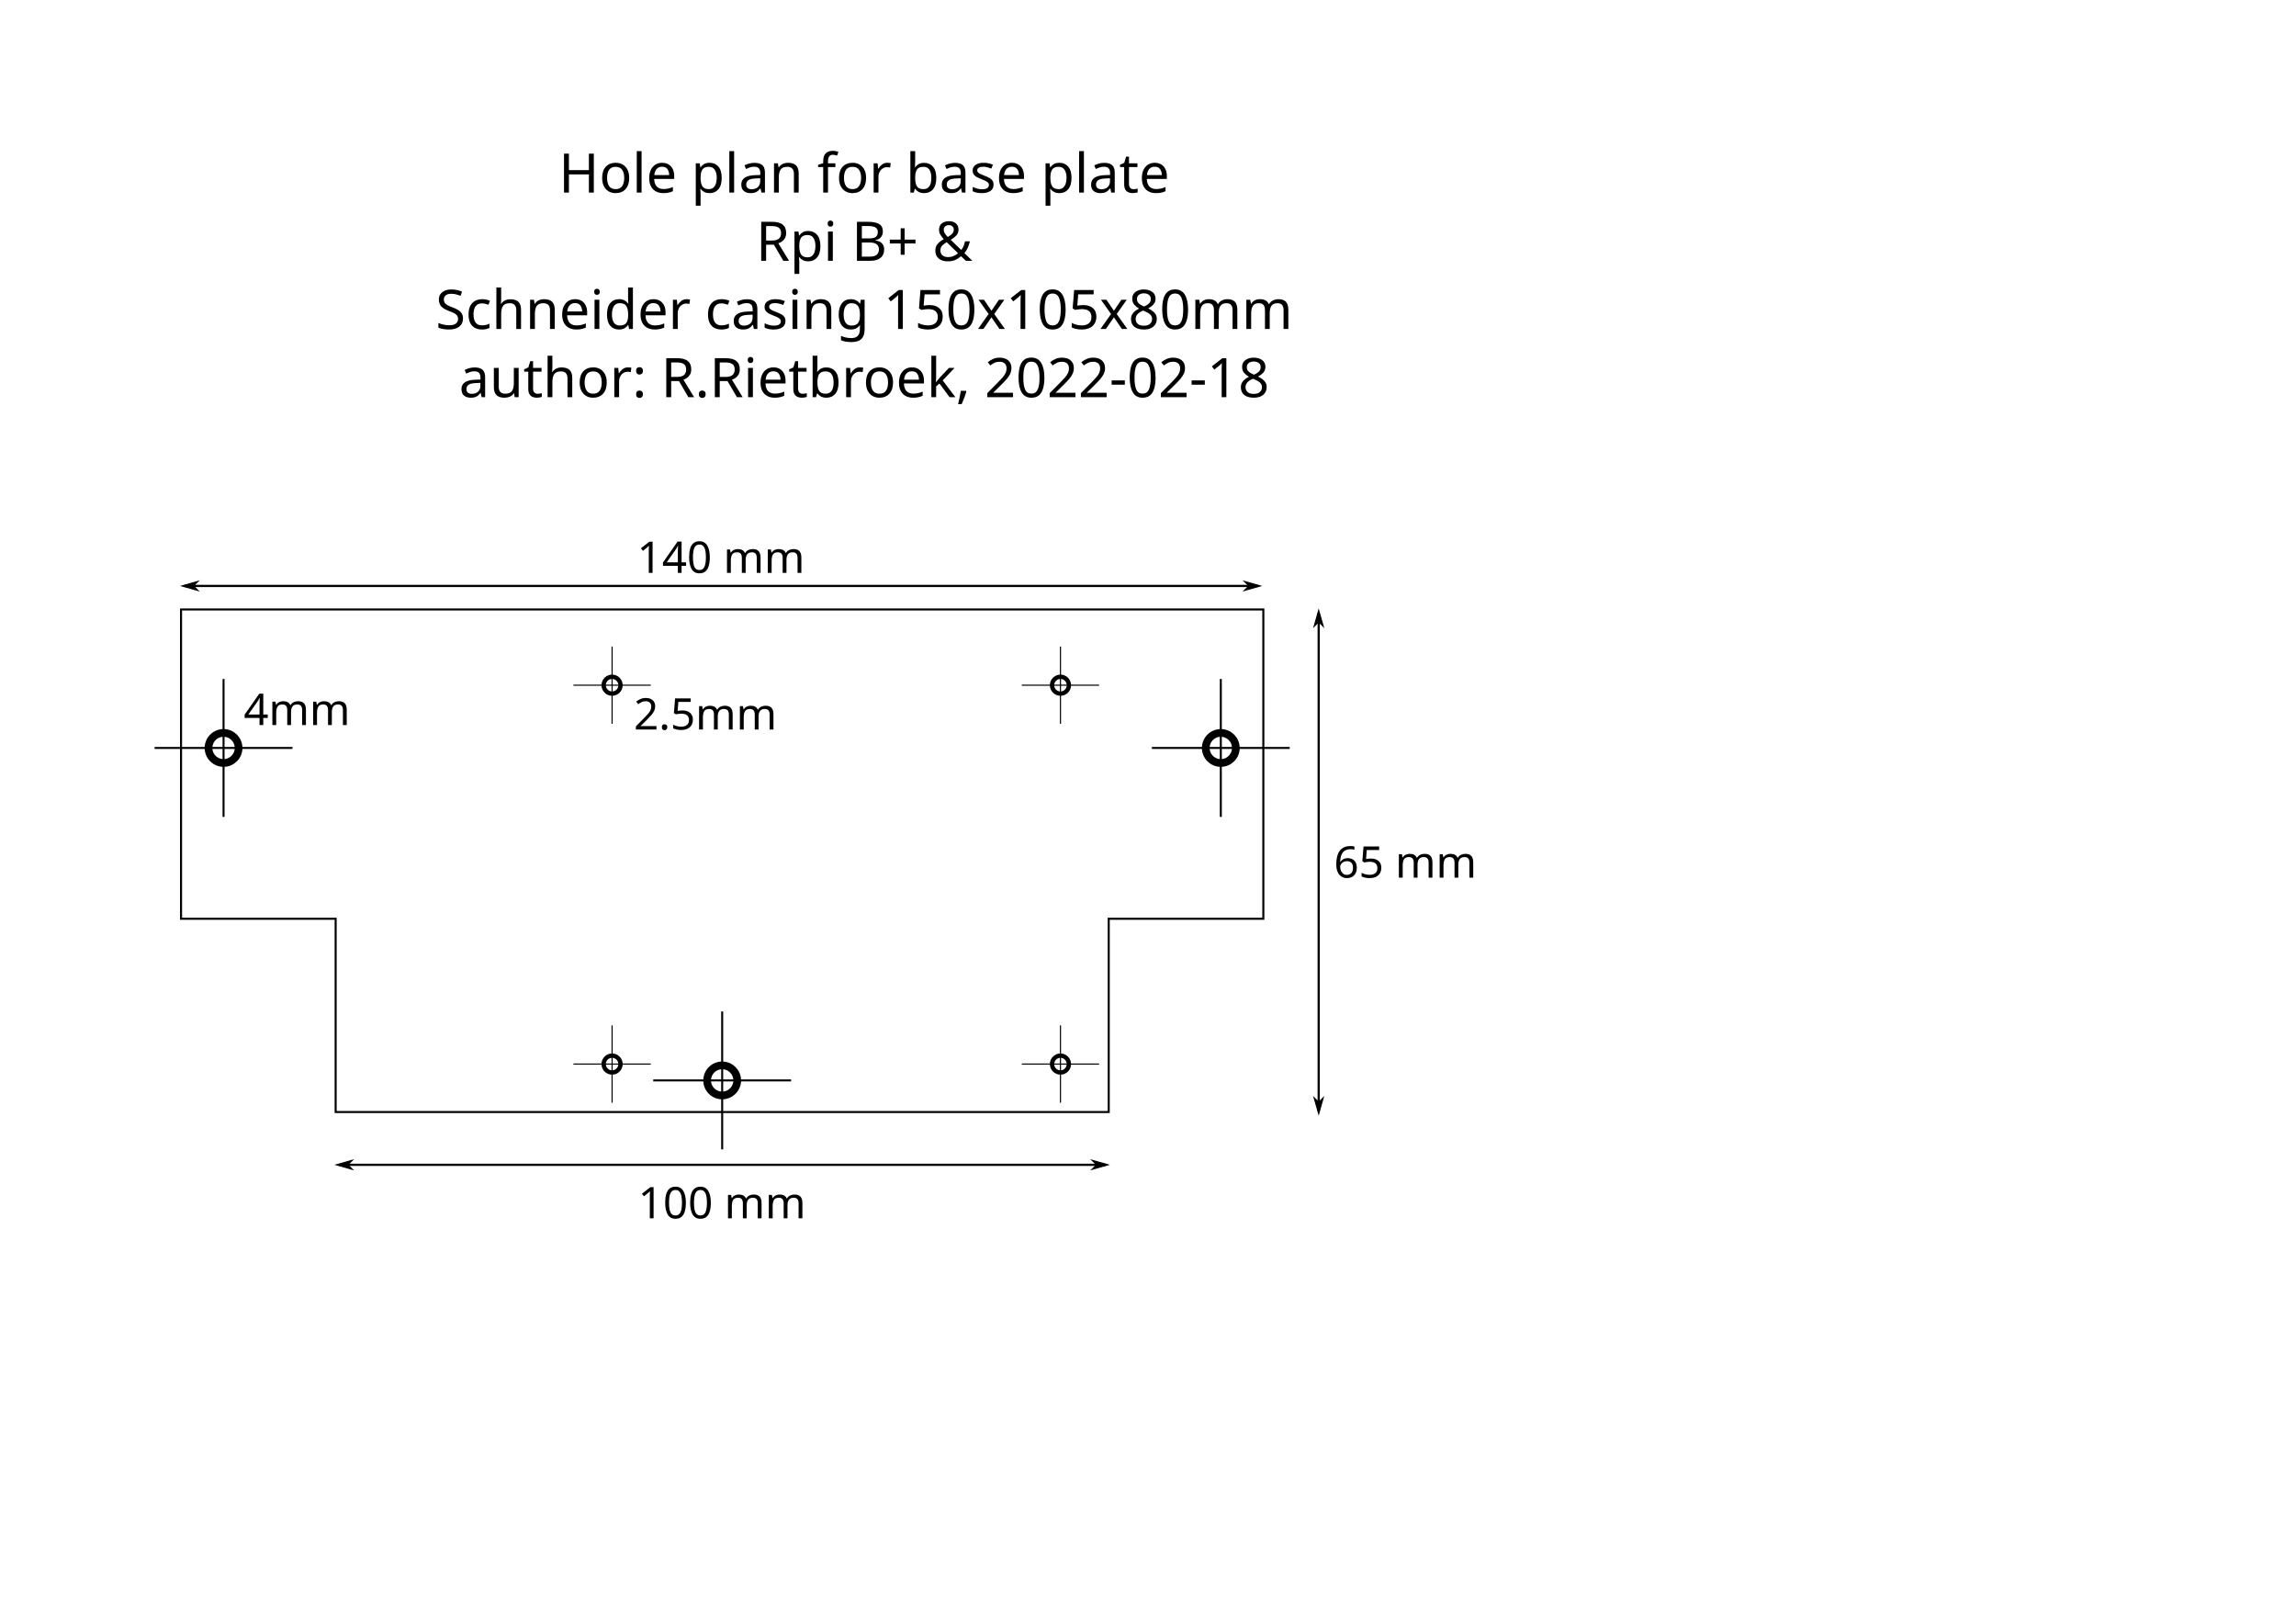
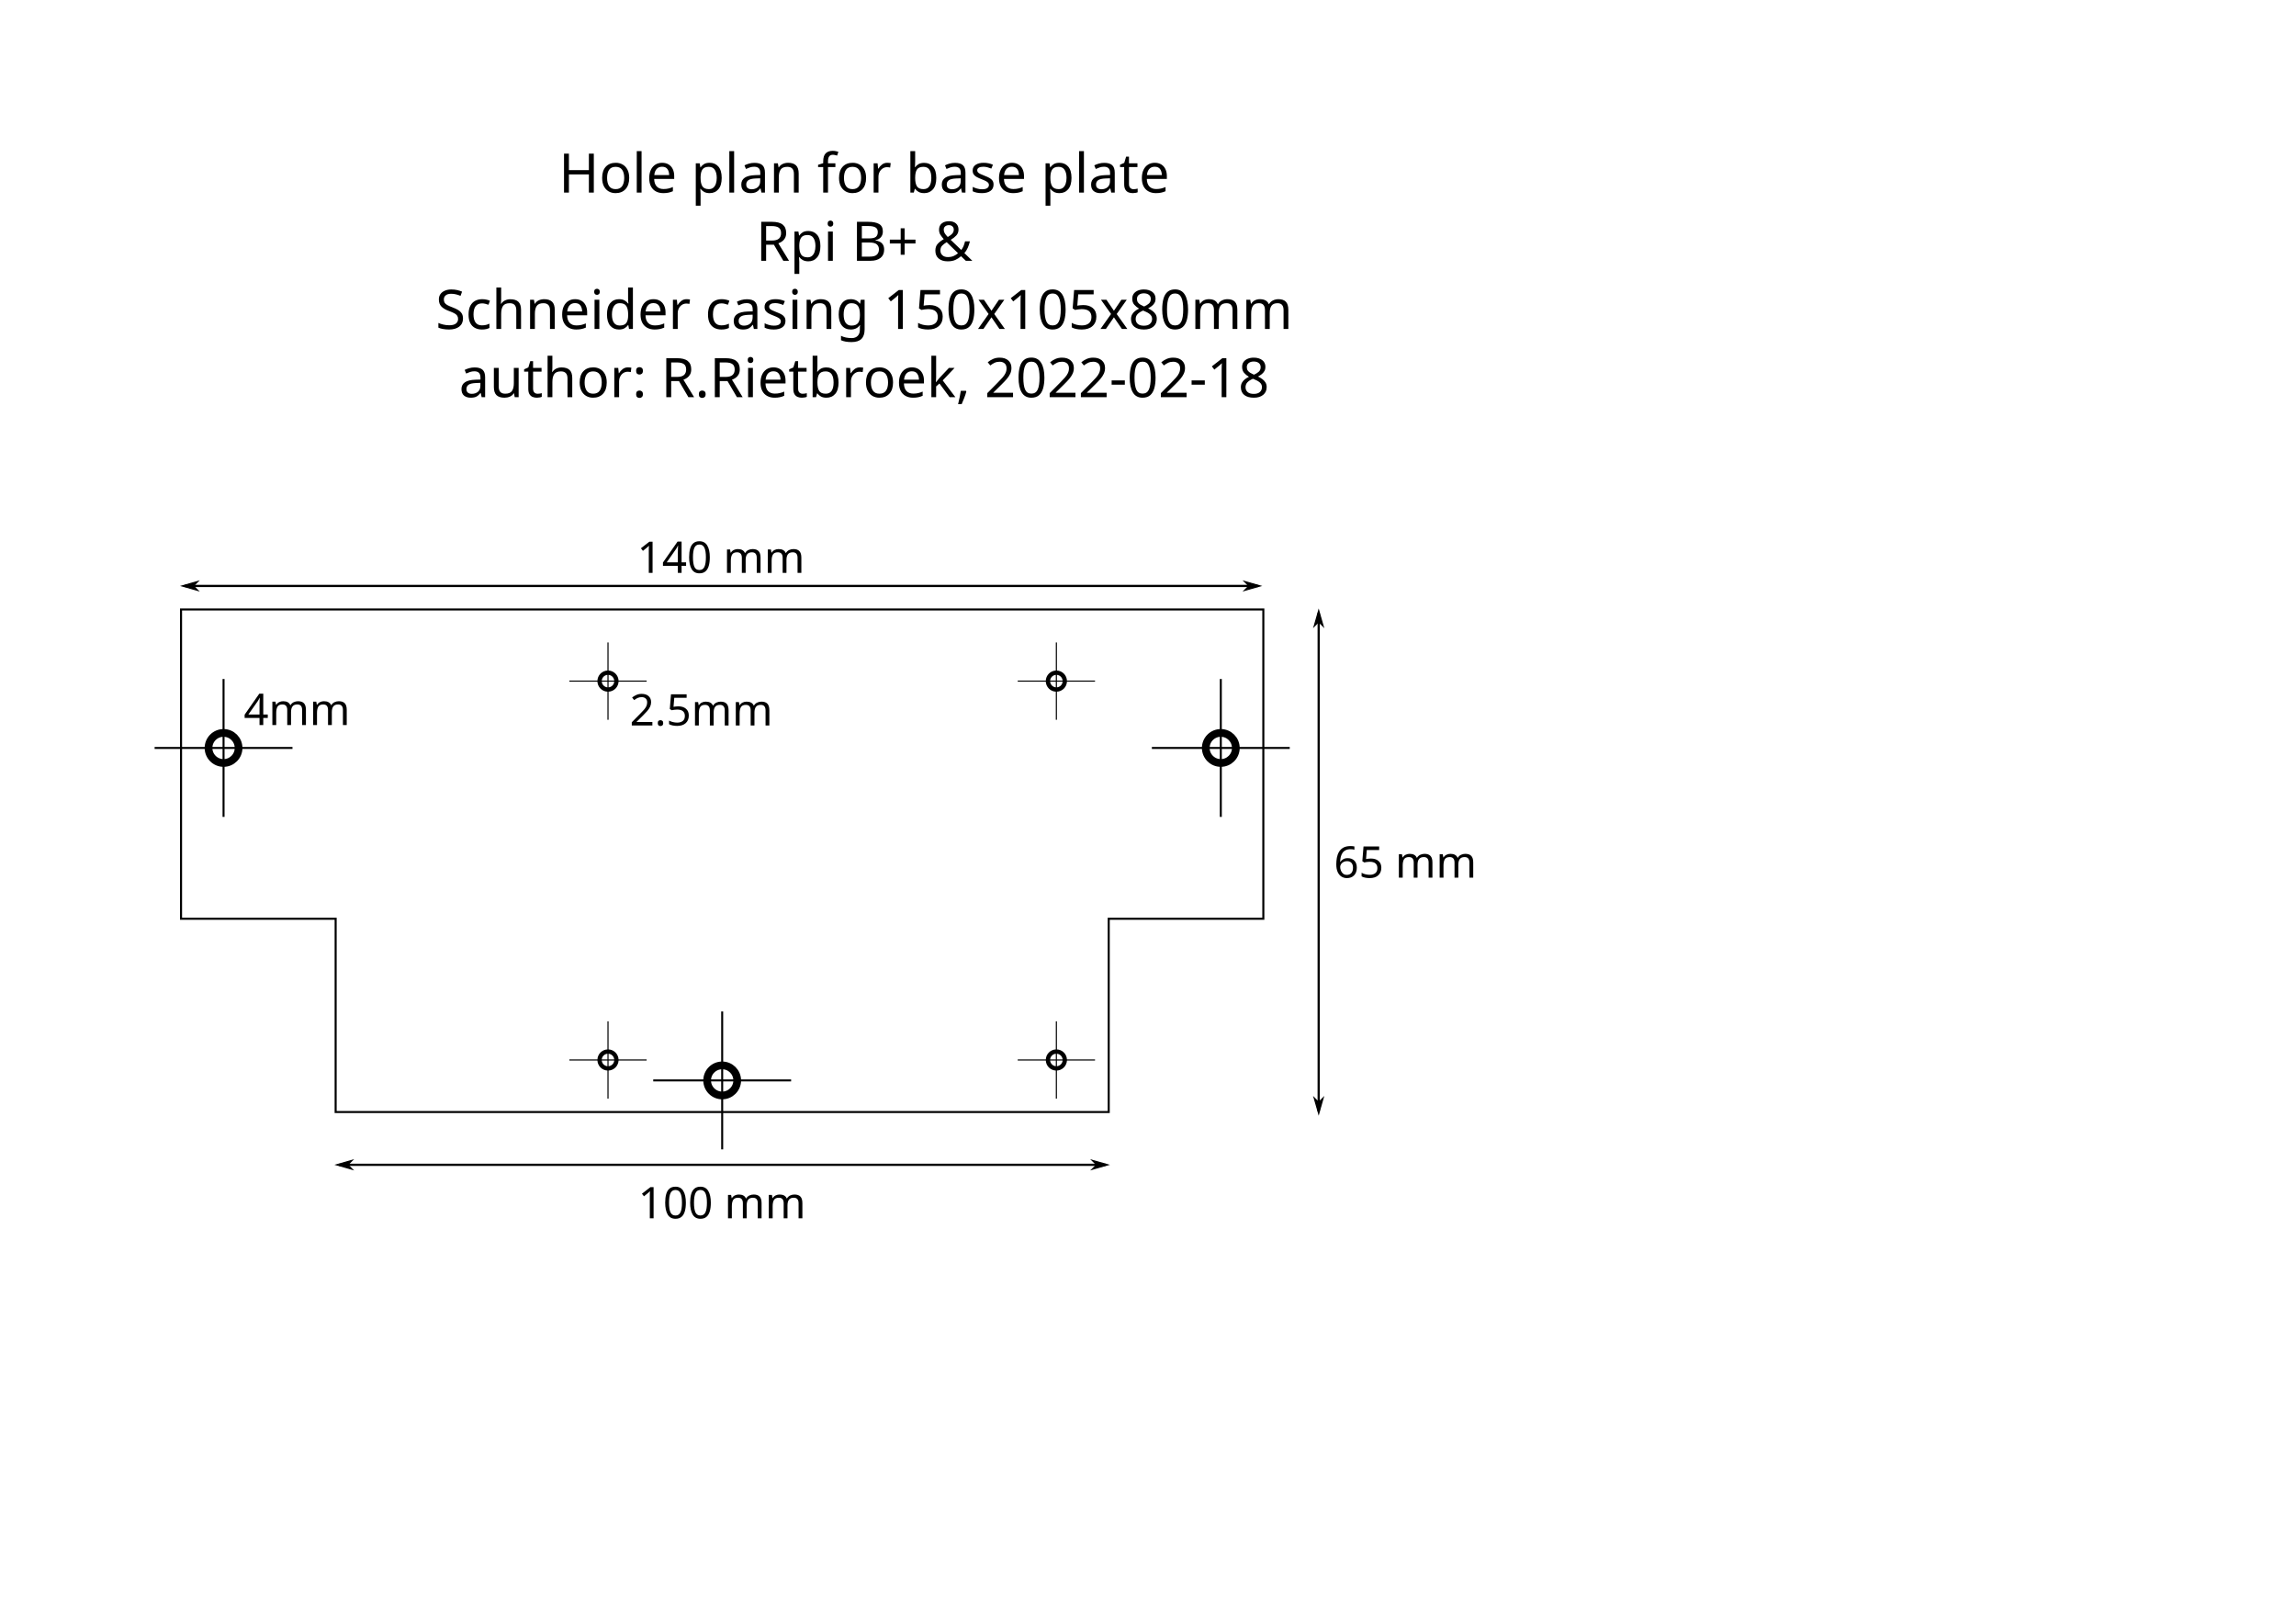
<svg xmlns="http://www.w3.org/2000/svg" width="297mm" height="210mm" viewBox="0 0 297 210" version="1.1" id="svg5">
  <defs id="defs2">
    <rect x="727.453" y="30.033" width="844.911" height="155.448" id="rect32911" />
    <marker style="overflow:visible;" id="Arrow1Mend" refX="0.0" refY="0.0" orient="auto">
      <path transform="scale(0.4) rotate(180) translate(10,0)" style="fill-rule:evenodd;fill:context-stroke;stroke:context-stroke;stroke-width:1.0pt;" d="M 0.0,0.0 L 5.0,-5.0 L -12.5,0.0 L 5.0,5.0 L 0.0,0.0 z " id="path20497" />
    </marker>
    <marker style="overflow:visible" id="Arrow1Mstart" refX="0.0" refY="0.0" orient="auto">
      <path transform="scale(0.4) translate(10,0)" style="fill-rule:evenodd;fill:context-stroke;stroke:context-stroke;stroke-width:1.0pt" d="M 0.0,0.0 L 5.0,-5.0 L -12.5,0.0 L 5.0,5.0 L 0.0,0.0 z " id="path20494" />
    </marker>
    <rect x="-4.019" y="-99.826" width="256.073" height="93.665" id="rect12847" />
    <rect x="-4.019" y="-99.826" width="256.073" height="93.665" id="rect12847-1" />
    <rect x="-4.019" y="-99.826" width="256.073" height="93.665" id="rect12847-7" />
    <rect x="-4.019" y="-99.826" width="256.073" height="93.665" id="rect12847-7-6" />
    <rect x="-4.019" y="-99.826" width="256.073" height="93.665" id="rect12847-7-6-9" />
    <rect x="-4.019" y="-99.826" width="256.073" height="93.665" id="rect12847-7-6-6" />
    <rect x="-4.019" y="-99.826" width="256.073" height="93.665" id="rect12847-7-6-69" />
    <rect x="-4.019" y="-99.826" width="256.073" height="93.665" id="rect12847-7-6-6-4" />
    <marker style="overflow:visible" id="Arrow1Mstart-2" refX="0" refY="0" orient="auto">
      <path transform="matrix(0.4,0,0,0.4,4,0)" style="fill:context-stroke;fill-rule:evenodd;stroke:context-stroke;stroke-width:1pt" d="M 0,0 5,-5 -12.5,0 5,5 Z" id="path20494-5" />
    </marker>
    <marker style="overflow:visible" id="Arrow1Mend-4" refX="0" refY="0" orient="auto">
      <path transform="matrix(-0.4,0,0,-0.4,-4,0)" style="fill:context-stroke;fill-rule:evenodd;stroke:context-stroke;stroke-width:1pt" d="M 0,0 5,-5 -12.5,0 5,5 Z" id="path20497-7" />
    </marker>
    <marker style="overflow:visible" id="Arrow1Mstart-4" refX="0" refY="0" orient="auto">
      <path transform="matrix(0.4,0,0,0.4,4,0)" style="fill:context-stroke;fill-rule:evenodd;stroke:context-stroke;stroke-width:1pt" d="M 0,0 5,-5 -12.5,0 5,5 Z" id="path20494-3" />
    </marker>
    <marker style="overflow:visible" id="Arrow1Mend-0" refX="0" refY="0" orient="auto">
      <path transform="matrix(-0.4,0,0,-0.4,-4,0)" style="fill:context-stroke;fill-rule:evenodd;stroke:context-stroke;stroke-width:1pt" d="M 0,0 5,-5 -12.5,0 5,5 Z" id="path20497-78" />
    </marker>
    <rect x="-4.019" y="-99.826" width="256.073" height="93.665" id="rect12847-7-6-6-4-8" />
    <rect x="-4.019" y="-99.826" width="256.073" height="93.665" id="rect12847-7-6-6-4-4" />
  </defs>
  <g id="layer1">
    <path style="fill:none;stroke:#000000;stroke-width:0.265px;stroke-linecap:butt;stroke-linejoin:miter;stroke-opacity:1" d="m 143.418,143.822 v -25 h 20 V 78.823 h -70 -70 v 40 h 20 v 25 c 33.333,0 66.667,0 100,0 z" id="path18264" />
    <text xml:space="preserve" transform="matrix(0.2645833,0,0,0.2645833,60.44947,95.36883)" id="text12845-0-2-5-5" style="font-size:21.333px;line-height:1.25;font-family:sans-serif;text-align:center;white-space:pre;shape-inside:url(#rect12847-7-6-6-4)">
-       <tspan x="82.994" y="-80.416" id="tspan96100">140 mm</tspan>
+       <tspan x="82.994" y="-80.416" id="tspan1214">140 mm</tspan>
    </text>
    <g id="g29704" transform="translate(0,67.81715)">
      <text xml:space="preserve" transform="matrix(0.2645833,0,0,0.2645833,5.603582,47.22983)" id="text12845" style="font-size:21.333px;line-height:1.25;font-family:sans-serif;text-align:center;white-space:pre;shape-inside:url(#rect12847)">
-         <tspan x="97.97" y="-80.416" id="tspan96102">4mm</tspan>
+         <tspan x="97.97" y="-80.416" id="tspan1216">4mm</tspan>
      </text>
      <g id="g17166" transform="translate(-78.75032,-108.1106)">
        <path style="fill:none;stroke:#000000;stroke-width:0.257;stroke-linecap:butt;stroke-linejoin:miter;stroke-miterlimit:4;stroke-dasharray:none;stroke-opacity:1" d="M 107.668,128.111 V 145.946" id="path925-3-7" />
        <path style="fill:none;stroke:#000000;stroke-width:1;stroke-linecap:round;stroke-miterlimit:4;stroke-dasharray:none;paint-order:stroke fill markers" id="path1063-36" d="m 109.612,137.028 a 1.944,1.944 0 0 1 -1.943,1.944 1.944,1.944 0 0 1 -1.945,-1.942 1.944,1.944 0 0 1 1.941,-1.945 1.944,1.944 0 0 1 1.946,1.94" />
        <path style="fill:none;stroke:#000000;stroke-width:0.257;stroke-linecap:butt;stroke-linejoin:miter;stroke-miterlimit:4;stroke-dasharray:none;stroke-opacity:1" d="M 98.75,137.028 H 116.585" id="path925-3-7-1" />
      </g>
      <g id="g17166-2" transform="translate(50.24968,-108.1106)">
        <path style="fill:none;stroke:#000000;stroke-width:0.257;stroke-linecap:butt;stroke-linejoin:miter;stroke-miterlimit:4;stroke-dasharray:none;stroke-opacity:1" d="M 107.668,128.111 V 145.946" id="path925-3-7-9" />
        <path style="fill:none;stroke:#000000;stroke-width:1;stroke-linecap:round;stroke-miterlimit:4;stroke-dasharray:none;paint-order:stroke fill markers" id="path1063-36-3" d="m 109.612,137.028 a 1.944,1.944 0 0 1 -1.943,1.944 1.944,1.944 0 0 1 -1.945,-1.942 1.944,1.944 0 0 1 1.941,-1.945 1.944,1.944 0 0 1 1.946,1.94" />
        <path style="fill:none;stroke:#000000;stroke-width:0.257;stroke-linecap:butt;stroke-linejoin:miter;stroke-miterlimit:4;stroke-dasharray:none;stroke-opacity:1" d="M 98.75,137.028 H 116.585" id="path925-3-7-1-1" />
      </g>
      <g id="g17166-2-9" transform="translate(-14.25032,-65.11061)">
        <path style="fill:none;stroke:#000000;stroke-width:0.257;stroke-linecap:butt;stroke-linejoin:miter;stroke-miterlimit:4;stroke-dasharray:none;stroke-opacity:1" d="M 107.668,128.111 V 145.946" id="path925-3-7-9-4" />
        <path style="fill:none;stroke:#000000;stroke-width:1;stroke-linecap:round;stroke-miterlimit:4;stroke-dasharray:none;paint-order:stroke fill markers" id="path1063-36-3-7" d="m 109.612,137.028 a 1.944,1.944 0 0 1 -1.943,1.944 1.944,1.944 0 0 1 -1.945,-1.942 1.944,1.944 0 0 1 1.941,-1.945 1.944,1.944 0 0 1 1.946,1.94" />
        <path style="fill:none;stroke:#000000;stroke-width:0.257;stroke-linecap:butt;stroke-linejoin:miter;stroke-miterlimit:4;stroke-dasharray:none;stroke-opacity:1" d="M 98.75,137.028 H 116.585" id="path925-3-7-1-1-8" />
      </g>
    </g>
-     <g id="g29689" transform="translate(2.676822,73.61987)">
+     <g id="g29689" transform="translate(2.147655,73.0907)">
      <text xml:space="preserve" transform="matrix(0.2645833,0,0,0.2645833,55.75422,42.01113)" id="text12845-0-2-5" style="font-size:21.333px;line-height:1.25;font-family:sans-serif;text-align:center;white-space:pre;shape-inside:url(#rect12847-7-6-6)">
-         <tspan x="89.01" y="-80.416" id="tspan96104">2.5mm</tspan>
+         <tspan x="89.01" y="-80.416" id="tspan1218">2.5mm</tspan>
      </text>
      <g id="g17166-2-4" transform="matrix(0.5606926,0,0,0.5606926,16.13143,-61.83067)">
        <path style="fill:none;stroke:#000000;stroke-width:0.257;stroke-linecap:butt;stroke-linejoin:miter;stroke-miterlimit:4;stroke-dasharray:none;stroke-opacity:1" d="M 98.75,137.028 H 116.585" id="path925-3-7-1-1-3" />
        <path style="fill:none;stroke:#000000;stroke-width:0.257;stroke-linecap:butt;stroke-linejoin:miter;stroke-miterlimit:4;stroke-dasharray:none;stroke-opacity:1" d="M 107.668,128.111 V 145.946" id="path925-3-7-9-5" />
        <path style="fill:none;stroke:#000000;stroke-width:1;stroke-linecap:round;stroke-miterlimit:4;stroke-dasharray:none;paint-order:stroke fill markers" id="path1063-36-3-0" d="m 109.612,137.028 a 1.944,1.944 0 0 1 -1.943,1.944 1.944,1.944 0 0 1 -1.945,-1.942 1.944,1.944 0 0 1 1.941,-1.945 1.944,1.944 0 0 1 1.946,1.94" />
      </g>
      <g id="g17166-2-4-6" transform="matrix(0.5606926,0,0,0.5606926,74.13143,-61.83067)">
        <path style="fill:none;stroke:#000000;stroke-width:0.257;stroke-linecap:butt;stroke-linejoin:miter;stroke-miterlimit:4;stroke-dasharray:none;stroke-opacity:1" d="M 98.75,137.028 H 116.585" id="path925-3-7-1-1-3-1" />
        <path style="fill:none;stroke:#000000;stroke-width:0.257;stroke-linecap:butt;stroke-linejoin:miter;stroke-miterlimit:4;stroke-dasharray:none;stroke-opacity:1" d="M 107.668,128.111 V 145.946" id="path925-3-7-9-5-0" />
        <path style="fill:none;stroke:#000000;stroke-width:1;stroke-linecap:round;stroke-miterlimit:4;stroke-dasharray:none;paint-order:stroke fill markers" id="path1063-36-3-0-6" d="m 109.612,137.028 a 1.944,1.944 0 0 1 -1.943,1.944 1.944,1.944 0 0 1 -1.945,-1.942 1.944,1.944 0 0 1 1.941,-1.945 1.944,1.944 0 0 1 1.946,1.94" />
      </g>
      <g id="g17166-2-4-3" transform="matrix(0.5606926,0,0,0.5606926,74.13143,-12.83067)">
        <path style="fill:none;stroke:#000000;stroke-width:0.257;stroke-linecap:butt;stroke-linejoin:miter;stroke-miterlimit:4;stroke-dasharray:none;stroke-opacity:1" d="M 98.75,137.028 H 116.585" id="path925-3-7-1-1-3-2" />
        <path style="fill:none;stroke:#000000;stroke-width:0.257;stroke-linecap:butt;stroke-linejoin:miter;stroke-miterlimit:4;stroke-dasharray:none;stroke-opacity:1" d="M 107.668,128.111 V 145.946" id="path925-3-7-9-5-06" />
        <path style="fill:none;stroke:#000000;stroke-width:1;stroke-linecap:round;stroke-miterlimit:4;stroke-dasharray:none;paint-order:stroke fill markers" id="path1063-36-3-0-1" d="m 109.612,137.028 a 1.944,1.944 0 0 1 -1.943,1.944 1.944,1.944 0 0 1 -1.945,-1.942 1.944,1.944 0 0 1 1.941,-1.945 1.944,1.944 0 0 1 1.946,1.94" />
      </g>
      <g id="g17166-2-4-3-5" transform="matrix(0.5606926,0,0,0.5606926,16.13143,-12.83067)">
        <path style="fill:none;stroke:#000000;stroke-width:0.257;stroke-linecap:butt;stroke-linejoin:miter;stroke-miterlimit:4;stroke-dasharray:none;stroke-opacity:1" d="M 98.75,137.028 H 116.585" id="path925-3-7-1-1-3-2-5" />
        <path style="fill:none;stroke:#000000;stroke-width:0.257;stroke-linecap:butt;stroke-linejoin:miter;stroke-miterlimit:4;stroke-dasharray:none;stroke-opacity:1" d="M 107.668,128.111 V 145.946" id="path925-3-7-9-5-06-4" />
        <path style="fill:none;stroke:#000000;stroke-width:1;stroke-linecap:round;stroke-miterlimit:4;stroke-dasharray:none;paint-order:stroke fill markers" id="path1063-36-3-0-1-7" d="m 109.612,137.028 a 1.944,1.944 0 0 1 -1.943,1.944 1.944,1.944 0 0 1 -1.945,-1.942 1.944,1.944 0 0 1 1.941,-1.945 1.944,1.944 0 0 1 1.946,1.94" />
      </g>
    </g>
    <path style="fill:none;stroke:#000000;stroke-width:0.288px;stroke-linecap:butt;stroke-linejoin:miter;stroke-opacity:1;marker-start:url(#Arrow1Mstart);marker-end:url(#Arrow1Mend)" d="M 23.854,75.782 H 162.716" id="path20406" />
    <path style="fill:none;stroke:#000000;stroke-width:0.288px;stroke-linecap:butt;stroke-linejoin:miter;stroke-opacity:1;marker-start:url(#Arrow1Mstart-2);marker-end:url(#Arrow1Mend-4)" d="M 170.579,79.259 V 143.731" id="path20406-4" />
    <path style="fill:none;stroke:#000000;stroke-width:0.288px;stroke-linecap:butt;stroke-linejoin:miter;stroke-opacity:1;marker-start:url(#Arrow1Mstart-4);marker-end:url(#Arrow1Mend-0)" d="M 43.824,150.649 H 143.012" id="path20406-6" />
    <text xml:space="preserve" transform="matrix(0.2645833,0,0,0.2645833,60.58198,178.8478)" id="text12845-0-2-5-5-8" style="font-size:21.333px;line-height:1.25;font-family:sans-serif;text-align:center;white-space:pre;shape-inside:url(#rect12847-7-6-6-4-8)">
-       <tspan x="82.994" y="-80.416" id="tspan96106">100 mm</tspan>
+       <tspan x="82.994" y="-80.416" id="tspan1220">100 mm</tspan>
    </text>
    <text xml:space="preserve" transform="matrix(0.2645833,0,0,0.2645833,148.9736,134.7865)" id="text12845-0-2-5-5-3" style="font-size:21.333px;line-height:1.25;font-family:sans-serif;text-align:center;white-space:pre;shape-inside:url(#rect12847-7-6-6-4-4)">
-       <tspan x="89.095" y="-80.416" id="tspan96108">65 mm</tspan>
+       <tspan x="89.095" y="-80.416" id="tspan1222">65 mm</tspan>
    </text>
    <text xml:space="preserve" transform="matrix(0.2645833,0,0,0.2645833,-192.4621,10.54198)" id="text32909" style="font-size:26.667px;line-height:1.25;font-family:sans-serif;text-align:center;white-space:pre;shape-inside:url(#rect32911)">
-       <tspan x="1000.575" y="54.297" id="tspan96110">Hole plan for base plate
+       <tspan x="1000.575" y="54.297" id="tspan1224">Hole plan for base plate
</tspan>
-       <tspan x="1096.988" y="87.63" id="tspan96112">Rpi B+ &amp;
+       <tspan x="1096.988" y="87.63" id="tspan1226">Rpi B+ &amp;
</tspan>
-       <tspan x="940.388" y="120.963" id="tspan96114">Schneider casing 150x105x80mm
+       <tspan x="940.388" y="120.963" id="tspan1228">Schneider casing 150x105x80mm
</tspan>
-       <tspan x="951.801" y="154.297" id="tspan96116">author: R.Rietbroek, 2022-02-18</tspan>
+       <tspan x="951.801" y="154.297" id="tspan1230">author: R.Rietbroek, 2022-02-18</tspan>
    </text>
  </g>
</svg>
